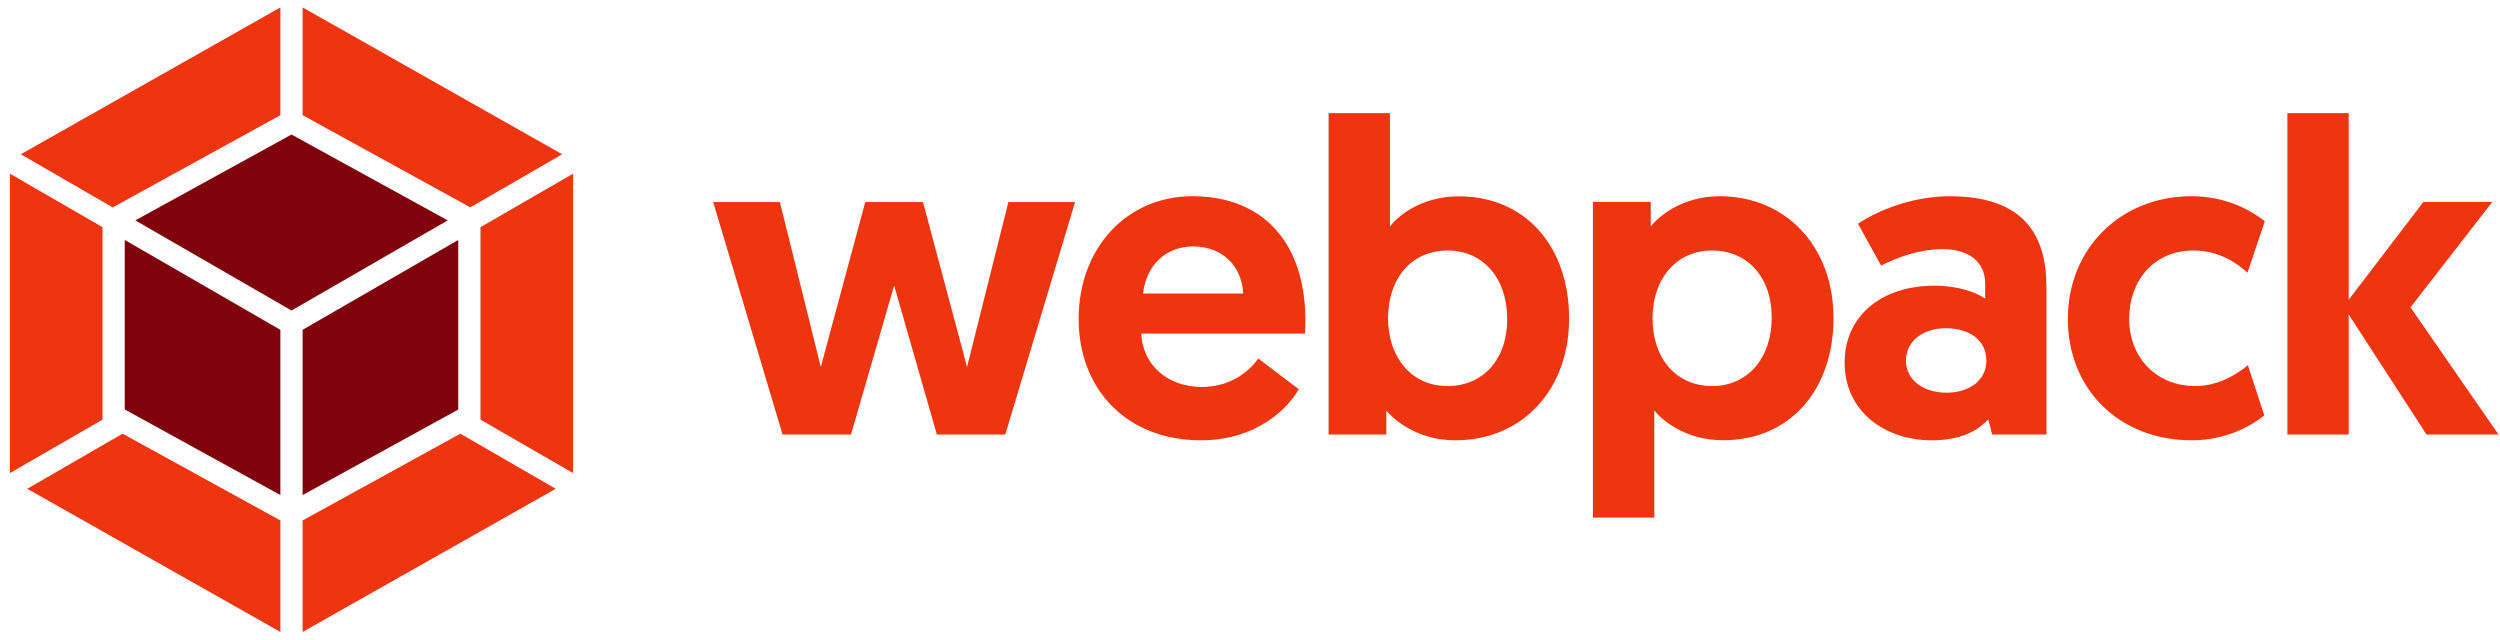
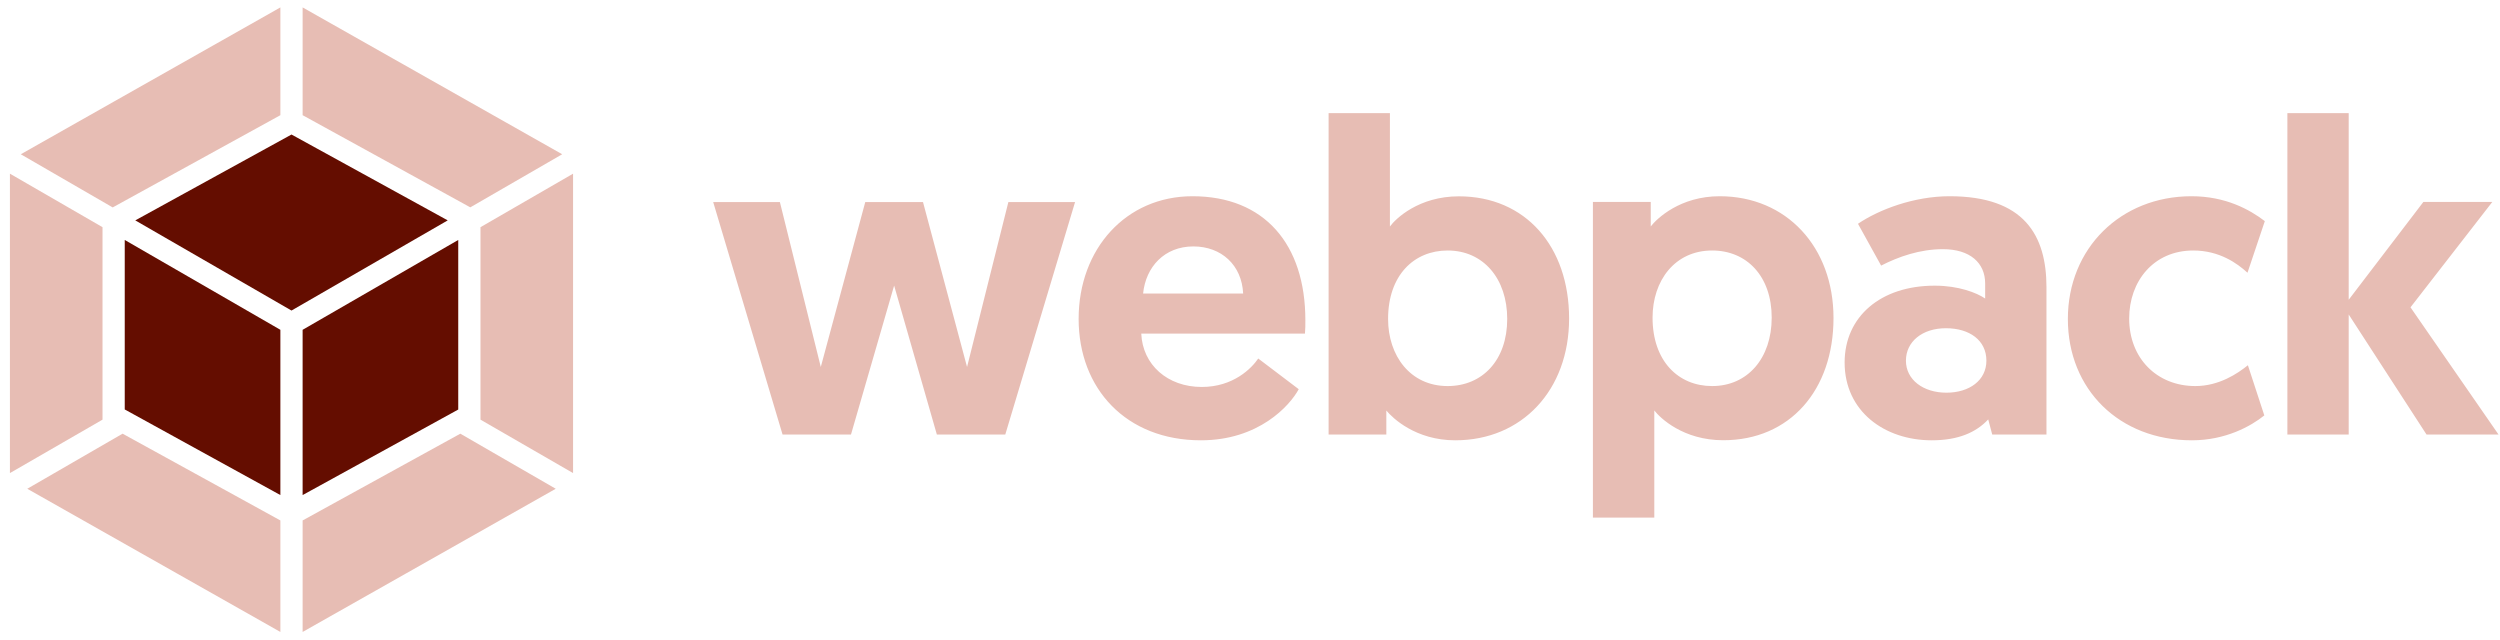
<svg xmlns="http://www.w3.org/2000/svg" width="172px" height="44px" viewBox="0 0 172 44" version="1.1">
  <g id="Home-Page" stroke="none" stroke-width="1" fill="none" fill-rule="evenodd">
    <g id="Artboard" transform="translate(-983, -2022)" fill-rule="nonzero">
      <g id="Use-Anything-You-Lov-2" transform="translate(0, 1735)">
        <g id="webpack" transform="translate(983, 287)">
-           <path d="M38.234,33.627 L20.82,43.478 L20.82,35.807 L31.67,29.837 L38.234,33.627 Z M39.427,32.548 L39.427,11.949 L33.057,15.63 L33.057,28.872 L39.427,32.548 Z M1.876,33.627 L19.29,43.478 L19.29,35.807 L8.434,29.837 L1.876,33.627 Z M0.683,32.548 L0.683,11.949 L7.053,15.63 L7.053,28.872 L0.683,32.548 Z M1.43,10.613 L19.29,0.51 L19.29,7.925 L7.846,14.22 L7.755,14.272 L1.43,10.613 Z M38.679,10.613 L20.82,0.51 L20.82,7.925 L32.264,14.215 L32.355,14.266 L38.679,10.613 Z" id="Shape" fill="#EE350F" />
-           <path d="M19.29,34.061 L8.582,28.17 L8.582,16.509 L19.29,22.691 L19.29,34.061 Z M20.82,34.061 L31.527,28.176 L31.527,16.509 L20.82,22.691 L20.82,34.061 Z M9.307,15.162 L20.055,9.255 L30.803,15.162 L20.055,21.366 L9.307,15.162 Z" id="Shape" fill="#80030C" />
-           <path d="M64.455,29.894 L69.164,29.894 L73.965,13.901 L69.376,13.901 L66.533,25.248 L63.502,13.901 L59.53,13.901 L56.47,25.248 L53.656,13.901 L49.067,13.901 L53.839,29.894 L58.548,29.894 L61.516,19.648 L64.455,29.894 Z M74.21,21.943 C74.21,26.743 77.481,30.293 82.623,30.293 C86.602,30.293 88.742,27.908 89.353,26.777 L86.567,24.666 C86.111,25.339 84.855,26.623 82.68,26.623 C80.323,26.623 78.611,25.094 78.519,22.953 L89.781,22.953 C89.809,22.645 89.809,22.342 89.809,22.034 C89.809,16.806 86.995,13.501 82.041,13.501 C77.481,13.501 74.21,17.108 74.21,21.943 Z M78.645,20.196 C78.828,18.364 80.112,16.954 82.104,16.954 C84.033,16.954 85.437,18.239 85.529,20.196 L78.645,20.196 Z M91.402,29.894 L95.38,29.894 L95.38,28.244 C95.808,28.764 97.401,30.293 100.123,30.293 C104.712,30.293 107.954,26.84 107.954,21.914 C107.954,16.96 104.958,13.507 100.369,13.507 C97.618,13.507 96.025,15.037 95.626,15.584 L95.626,7.782 L91.408,7.782 L91.408,29.894 L91.402,29.894 Z M95.5,21.943 C95.5,18.946 97.275,17.234 99.598,17.234 C102.047,17.234 103.696,19.163 103.696,21.943 C103.696,24.785 101.984,26.561 99.598,26.561 C97.03,26.561 95.5,24.477 95.5,21.943 Z M109.598,35.613 L113.816,35.613 L113.816,28.239 C114.216,28.758 115.803,30.288 118.559,30.288 C123.148,30.288 126.145,26.834 126.145,21.88 C126.145,16.989 122.903,13.501 118.314,13.501 C115.591,13.501 113.999,15.031 113.571,15.579 L113.571,13.895 L109.592,13.895 L109.592,35.613 L109.598,35.613 Z M113.696,21.852 C113.696,19.312 115.226,17.234 117.795,17.234 C120.18,17.234 121.893,19.009 121.893,21.852 C121.893,24.637 120.243,26.561 117.795,26.561 C115.471,26.561 113.696,24.848 113.696,21.852 Z M126.91,24.939 C126.91,28.301 129.661,30.293 132.903,30.293 C134.741,30.293 135.962,29.745 136.79,28.855 L137.064,29.894 L140.797,29.894 L140.797,19.768 C140.797,16.189 139.267,13.501 134.13,13.501 C131.682,13.501 129.267,14.42 127.829,15.396 L129.421,18.273 C130.614,17.662 132.081,17.143 133.674,17.143 C135.54,17.143 136.579,18.09 136.579,19.5 L136.579,20.539 C135.997,20.139 134.741,19.654 133.12,19.654 C129.387,19.648 126.91,21.789 126.91,24.939 Z M131.128,24.814 C131.128,23.501 132.258,22.582 133.879,22.582 C135.5,22.582 136.664,23.41 136.664,24.814 C136.664,26.161 135.5,27.017 133.913,27.017 C132.326,27.017 131.128,26.132 131.128,24.814 Z M151.042,26.561 C148.382,26.561 146.487,24.631 146.487,21.914 C146.487,19.346 148.171,17.234 150.894,17.234 C152.697,17.234 153.925,18.119 154.627,18.764 L155.82,15.213 C154.781,14.42 153.126,13.501 150.774,13.501 C145.911,13.501 142.269,17.08 142.269,21.943 C142.269,26.806 145.82,30.293 150.803,30.293 C153.126,30.293 154.872,29.317 155.785,28.581 L154.655,25.128 C153.947,25.704 152.663,26.561 151.042,26.561 Z M157.372,29.894 L161.59,29.894 L161.59,21.635 L166.944,29.894 L171.898,29.894 L165.842,21.144 L171.47,13.895 L166.727,13.895 L161.59,20.624 L161.59,7.782 L157.372,7.782 L157.372,29.894 Z" id="Shape" fill="#EE350F" />
+           <path d="M38.234,33.627 L20.82,43.478 L20.82,35.807 L31.67,29.837 L38.234,33.627 Z M39.427,32.548 L39.427,11.949 L33.057,15.63 L33.057,28.872 L39.427,32.548 Z M1.876,33.627 L19.29,43.478 L19.29,35.807 L8.434,29.837 L1.876,33.627 Z M0.683,32.548 L0.683,11.949 L7.053,15.63 L7.053,28.872 L0.683,32.548 Z M1.43,10.613 L19.29,0.51 L19.29,7.925 L7.846,14.22 L7.755,14.272 L1.43,10.613 Z M38.679,10.613 L20.82,0.51 L20.82,7.925 L32.264,14.215 L32.355,14.266 L38.679,10.613 Z" id="Shape" fill="#e7bdb4" />
+           <path d="M19.29,34.061 L8.582,28.17 L8.582,16.509 L19.29,22.691 L19.29,34.061 Z M20.82,34.061 L31.527,28.176 L31.527,16.509 L20.82,22.691 L20.82,34.061 Z M9.307,15.162 L20.055,9.255 L30.803,15.162 L20.055,21.366 L9.307,15.162 Z" id="Shape" fill="#640d00" />
+           <path d="M64.455,29.894 L69.164,29.894 L73.965,13.901 L69.376,13.901 L66.533,25.248 L63.502,13.901 L59.53,13.901 L56.47,25.248 L53.656,13.901 L49.067,13.901 L53.839,29.894 L58.548,29.894 L61.516,19.648 L64.455,29.894 Z M74.21,21.943 C74.21,26.743 77.481,30.293 82.623,30.293 C86.602,30.293 88.742,27.908 89.353,26.777 L86.567,24.666 C86.111,25.339 84.855,26.623 82.68,26.623 C80.323,26.623 78.611,25.094 78.519,22.953 L89.781,22.953 C89.809,22.645 89.809,22.342 89.809,22.034 C89.809,16.806 86.995,13.501 82.041,13.501 C77.481,13.501 74.21,17.108 74.21,21.943 Z M78.645,20.196 C78.828,18.364 80.112,16.954 82.104,16.954 C84.033,16.954 85.437,18.239 85.529,20.196 L78.645,20.196 Z M91.402,29.894 L95.38,29.894 L95.38,28.244 C95.808,28.764 97.401,30.293 100.123,30.293 C104.712,30.293 107.954,26.84 107.954,21.914 C107.954,16.96 104.958,13.507 100.369,13.507 C97.618,13.507 96.025,15.037 95.626,15.584 L95.626,7.782 L91.408,7.782 L91.408,29.894 L91.402,29.894 Z M95.5,21.943 C95.5,18.946 97.275,17.234 99.598,17.234 C102.047,17.234 103.696,19.163 103.696,21.943 C103.696,24.785 101.984,26.561 99.598,26.561 C97.03,26.561 95.5,24.477 95.5,21.943 Z M109.598,35.613 L113.816,35.613 L113.816,28.239 C114.216,28.758 115.803,30.288 118.559,30.288 C123.148,30.288 126.145,26.834 126.145,21.88 C126.145,16.989 122.903,13.501 118.314,13.501 C115.591,13.501 113.999,15.031 113.571,15.579 L113.571,13.895 L109.592,13.895 L109.592,35.613 L109.598,35.613 Z M113.696,21.852 C113.696,19.312 115.226,17.234 117.795,17.234 C120.18,17.234 121.893,19.009 121.893,21.852 C121.893,24.637 120.243,26.561 117.795,26.561 C115.471,26.561 113.696,24.848 113.696,21.852 Z M126.91,24.939 C126.91,28.301 129.661,30.293 132.903,30.293 C134.741,30.293 135.962,29.745 136.79,28.855 L137.064,29.894 L140.797,29.894 L140.797,19.768 C140.797,16.189 139.267,13.501 134.13,13.501 C131.682,13.501 129.267,14.42 127.829,15.396 L129.421,18.273 C130.614,17.662 132.081,17.143 133.674,17.143 C135.54,17.143 136.579,18.09 136.579,19.5 L136.579,20.539 C135.997,20.139 134.741,19.654 133.12,19.654 C129.387,19.648 126.91,21.789 126.91,24.939 Z M131.128,24.814 C131.128,23.501 132.258,22.582 133.879,22.582 C135.5,22.582 136.664,23.41 136.664,24.814 C136.664,26.161 135.5,27.017 133.913,27.017 C132.326,27.017 131.128,26.132 131.128,24.814 Z M151.042,26.561 C148.382,26.561 146.487,24.631 146.487,21.914 C146.487,19.346 148.171,17.234 150.894,17.234 C152.697,17.234 153.925,18.119 154.627,18.764 L155.82,15.213 C154.781,14.42 153.126,13.501 150.774,13.501 C145.911,13.501 142.269,17.08 142.269,21.943 C142.269,26.806 145.82,30.293 150.803,30.293 C153.126,30.293 154.872,29.317 155.785,28.581 L154.655,25.128 C153.947,25.704 152.663,26.561 151.042,26.561 Z M157.372,29.894 L161.59,29.894 L161.59,21.635 L166.944,29.894 L171.898,29.894 L165.842,21.144 L171.47,13.895 L166.727,13.895 L161.59,20.624 L161.59,7.782 L157.372,7.782 L157.372,29.894 Z" id="Shape" fill="#e7bdb4" />
        </g>
      </g>
    </g>
  </g>
</svg>
